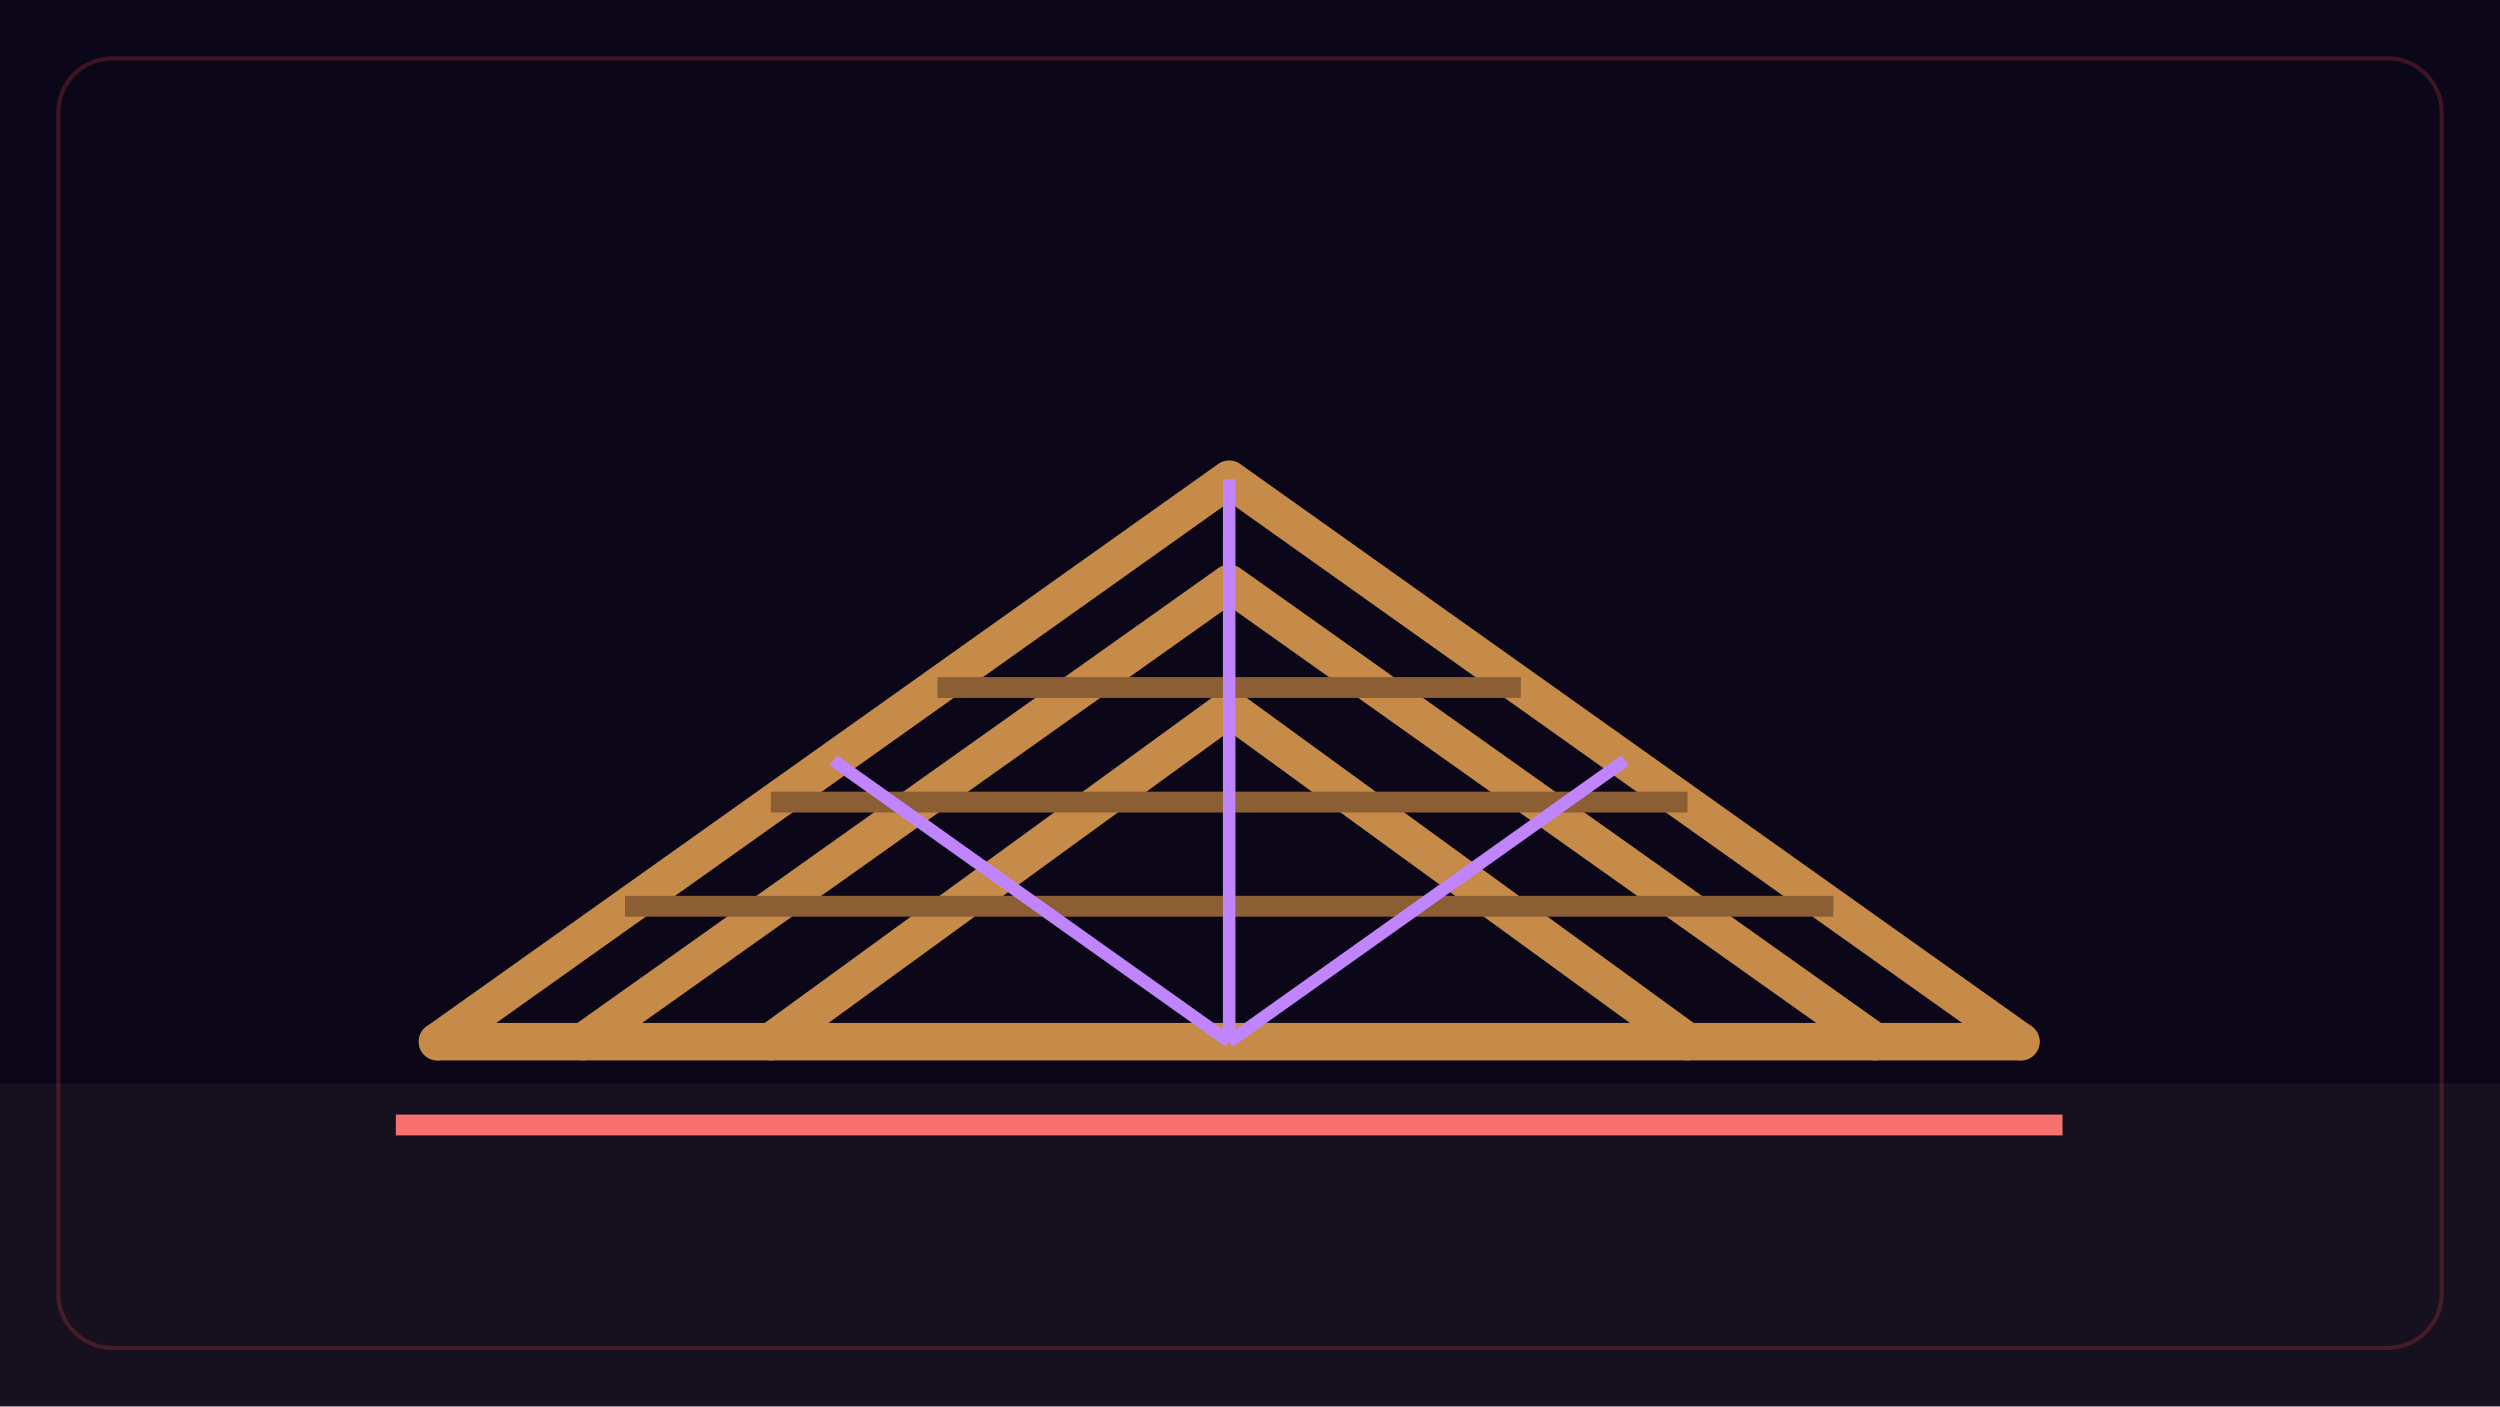
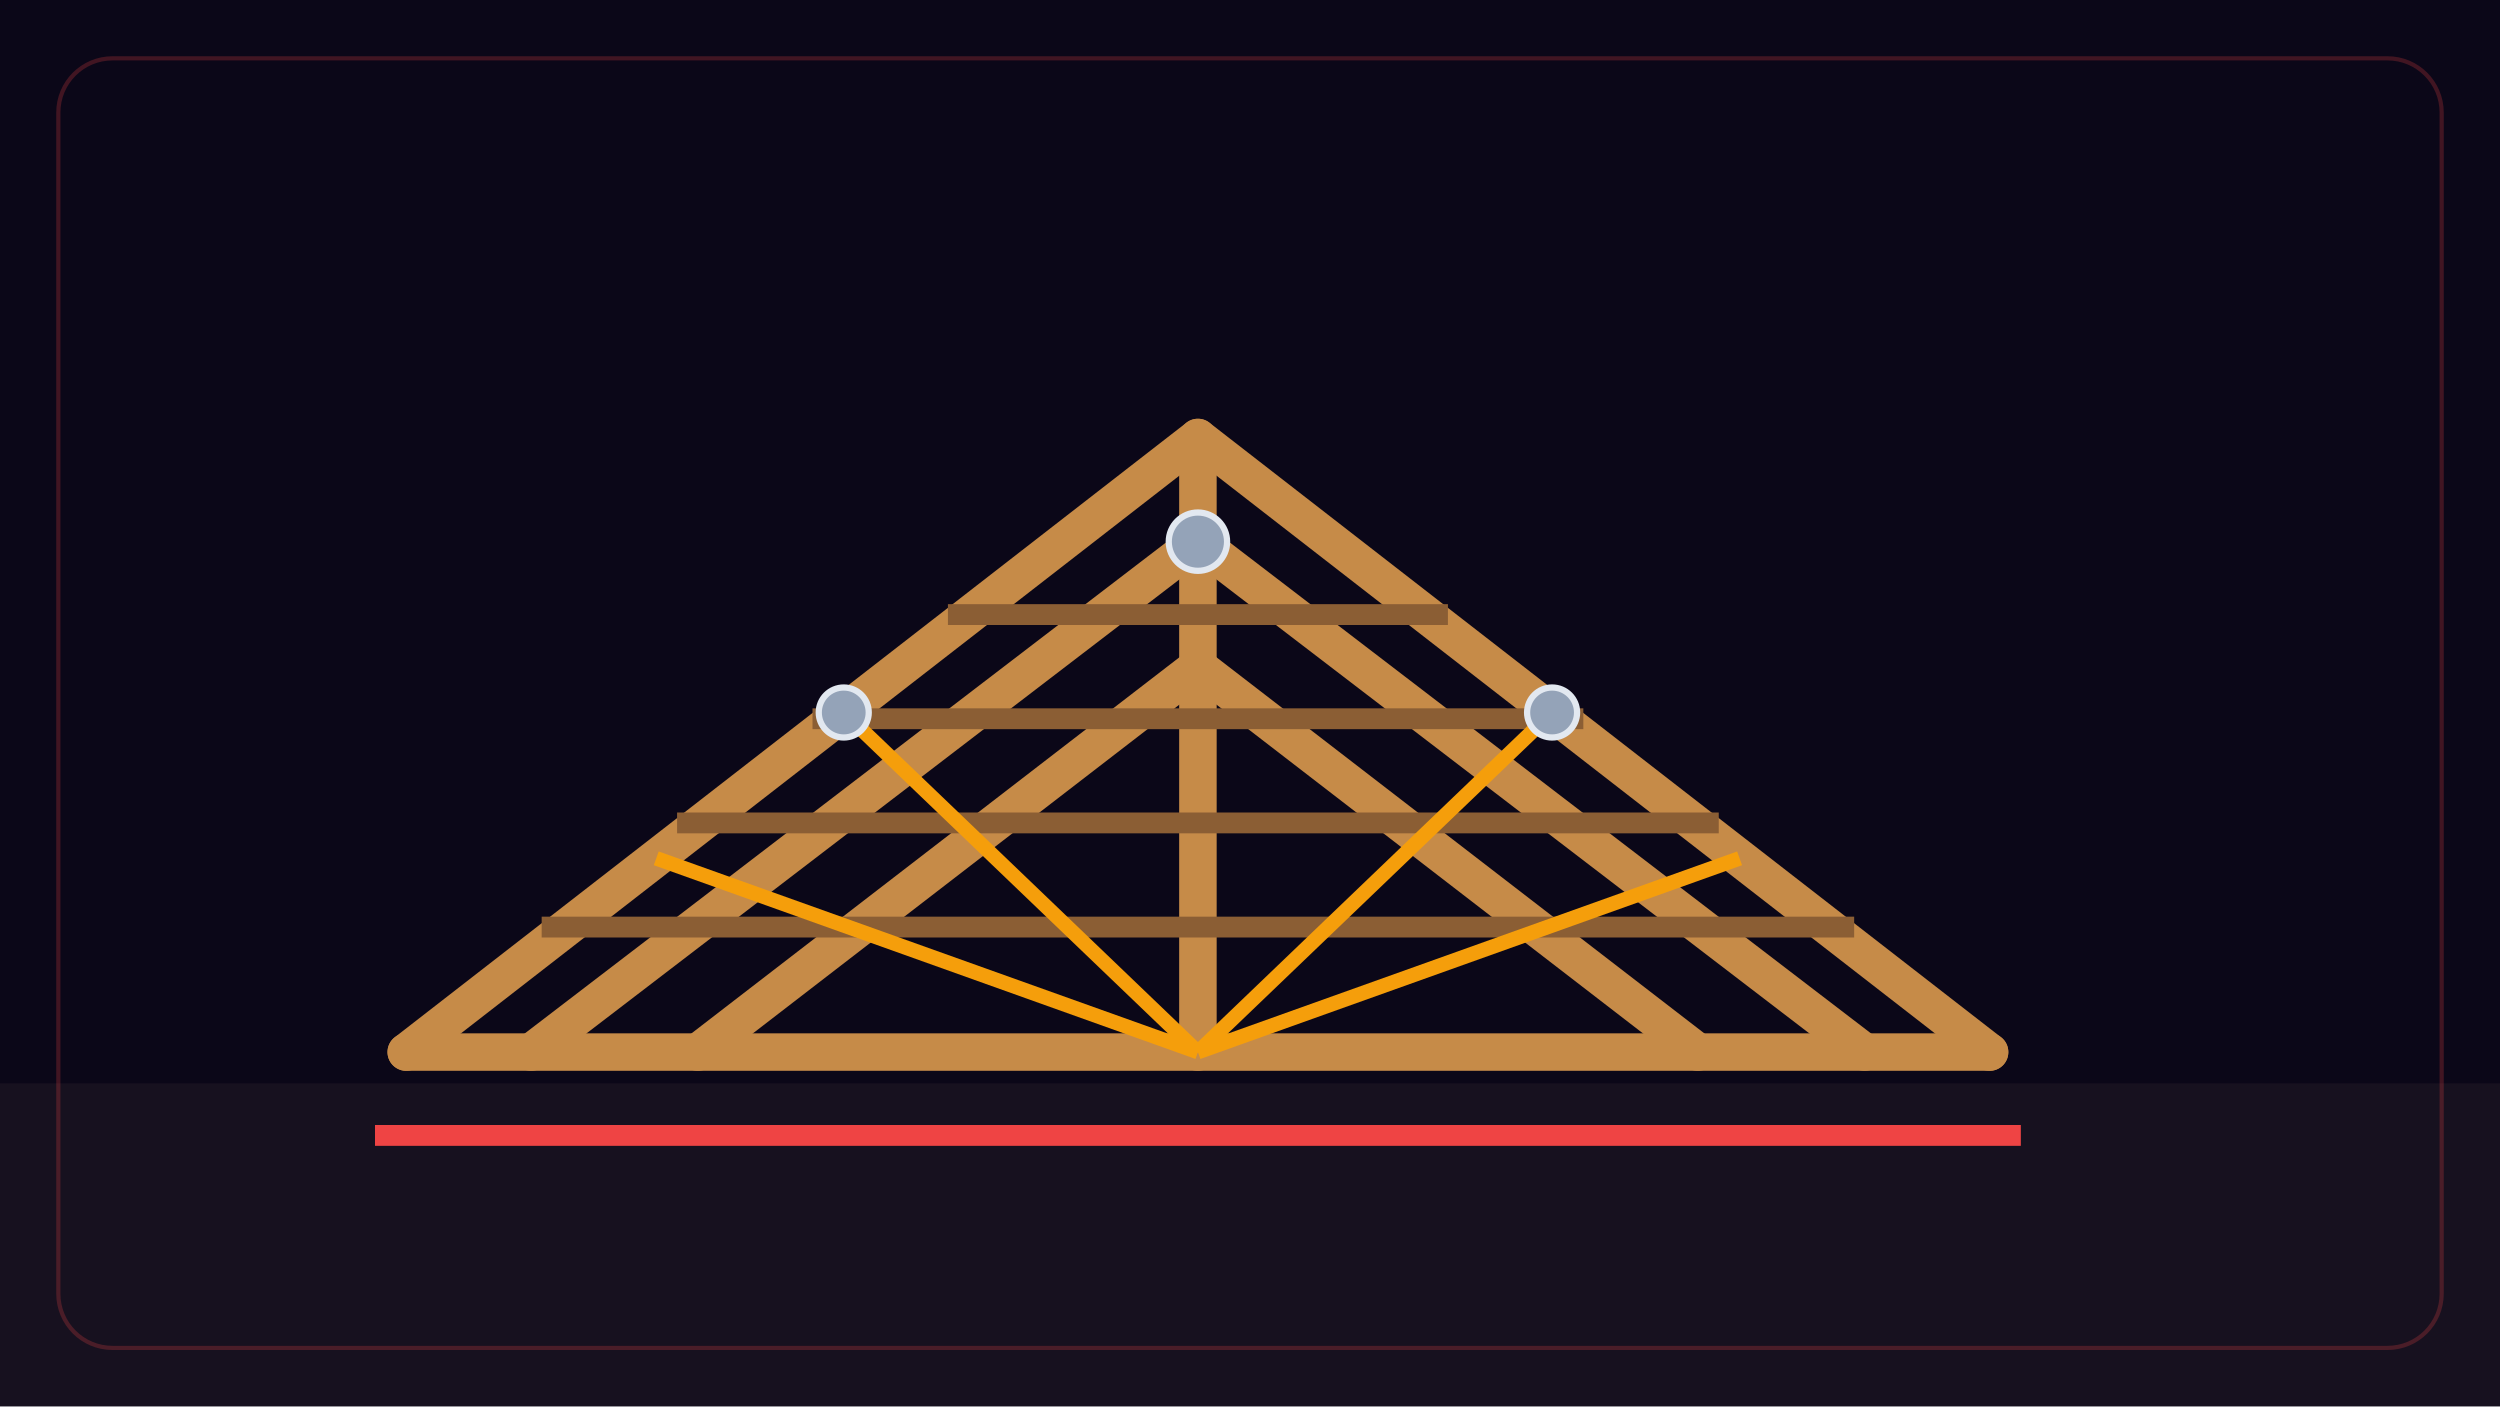
<svg xmlns="http://www.w3.org/2000/svg" viewBox="0 0 1200 675">
  <rect width="1200" height="675" fill="#0b0718" />
  <rect y="520" width="1200" height="155" fill="#17111f" />
-   <g transform="translate(120 110)">
+   <g transform="translate(105 95)">
    <g stroke="#c68b48" stroke-width="18" stroke-linecap="round" stroke-linejoin="round" fill="none">
-       <path d="M90 390L470 120L850 390" />
-       <path d="M160 390L470 170L780 390" />
-       <path d="M250 390L470 230L690 390" />
-       <path d="M90 390h760" />
+       <path d="M90 410L470 115L850 410" />
+       <path d="M150 410L470 165L790 410" />
+       <path d="M230 410L470 225L710 410" />
+       <path d="M90 410h760" />
+       <path d="M470 115v295" />
    </g>
    <g stroke="#8b5e34" stroke-width="10">
-       <path d="M180 325h580M250 275h440M330 220h280" />
+       <path d="M155 350h630M220 300h500M285 250h370M350 200h240" />
    </g>
-     <g stroke="#c084fc" stroke-width="6">
-       <path d="M470 120v270M280 255l190 135M660 255l-190 135" />
+     <g stroke="#f59e0b" stroke-width="7">
+       <path d="M210 317l260 93M730 317l-260 93" />
+       <path d="M300 247l170 163M640 247l-170 163" />
    </g>
-     <path d="M70 430h800" stroke="#f87171" stroke-width="10" />
+     <g fill="#94a3b8" stroke="#e2e8f0" stroke-width="3">
+       <circle cx="470" cy="165" r="14" />
+       <circle cx="300" cy="247" r="12" />
+       <circle cx="640" cy="247" r="12" />
+     </g>
+     <path d="M75 450h790" stroke="#ef4444" stroke-width="10" />
  </g>
-   <rect x="28" y="28" width="1144" height="619" rx="26" fill="none" stroke="#ef4444" stroke-opacity=".22" stroke-width="2" />
+   <rect x="28" y="28" width="1144" height="619" rx="26" fill="none" stroke="#ef4444" stroke-opacity=".24" stroke-width="2" />
</svg>
